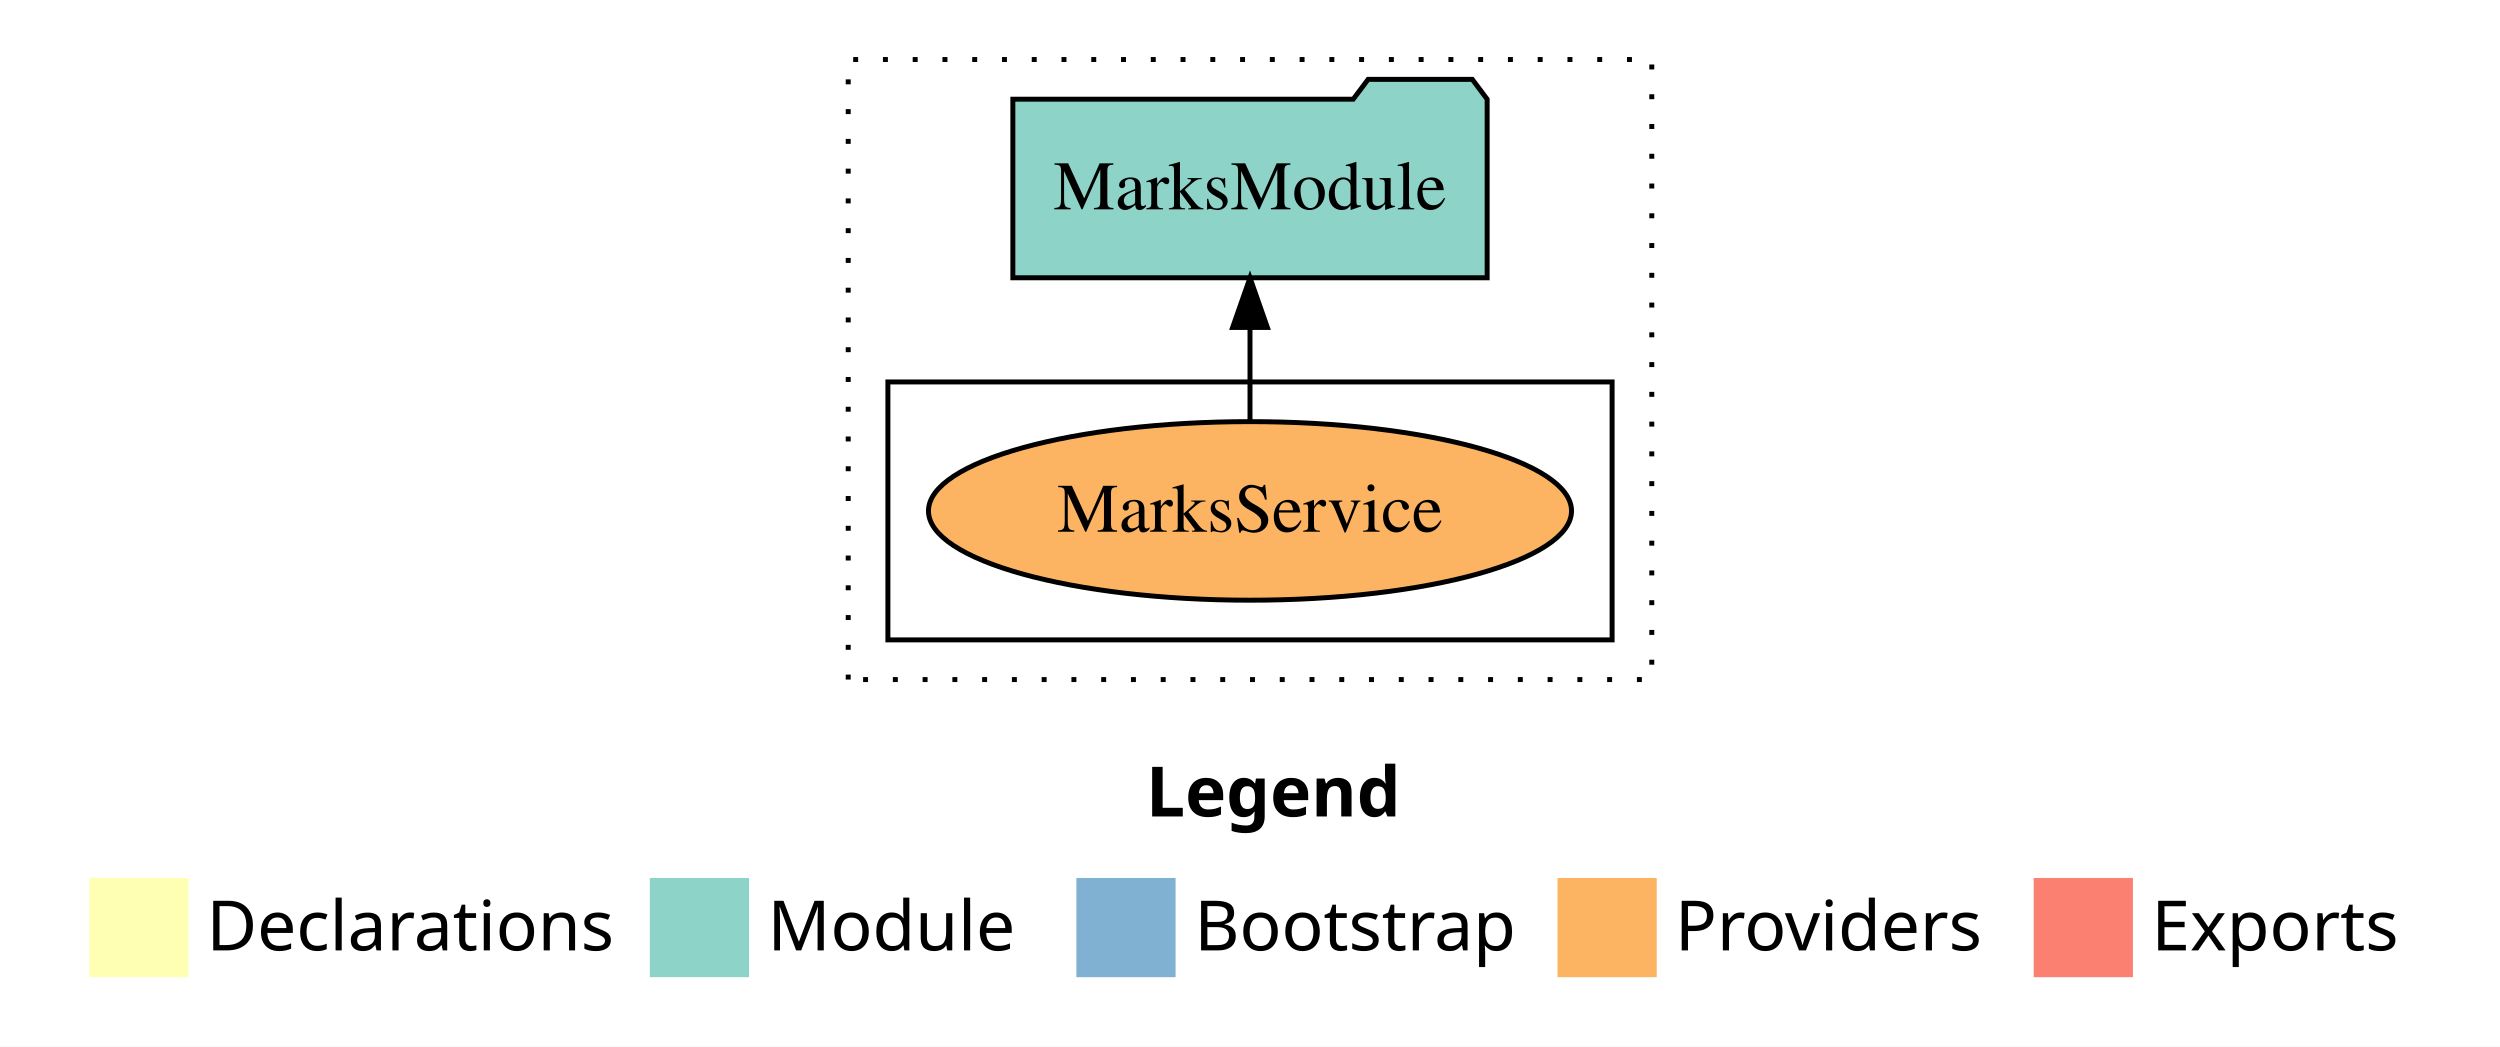
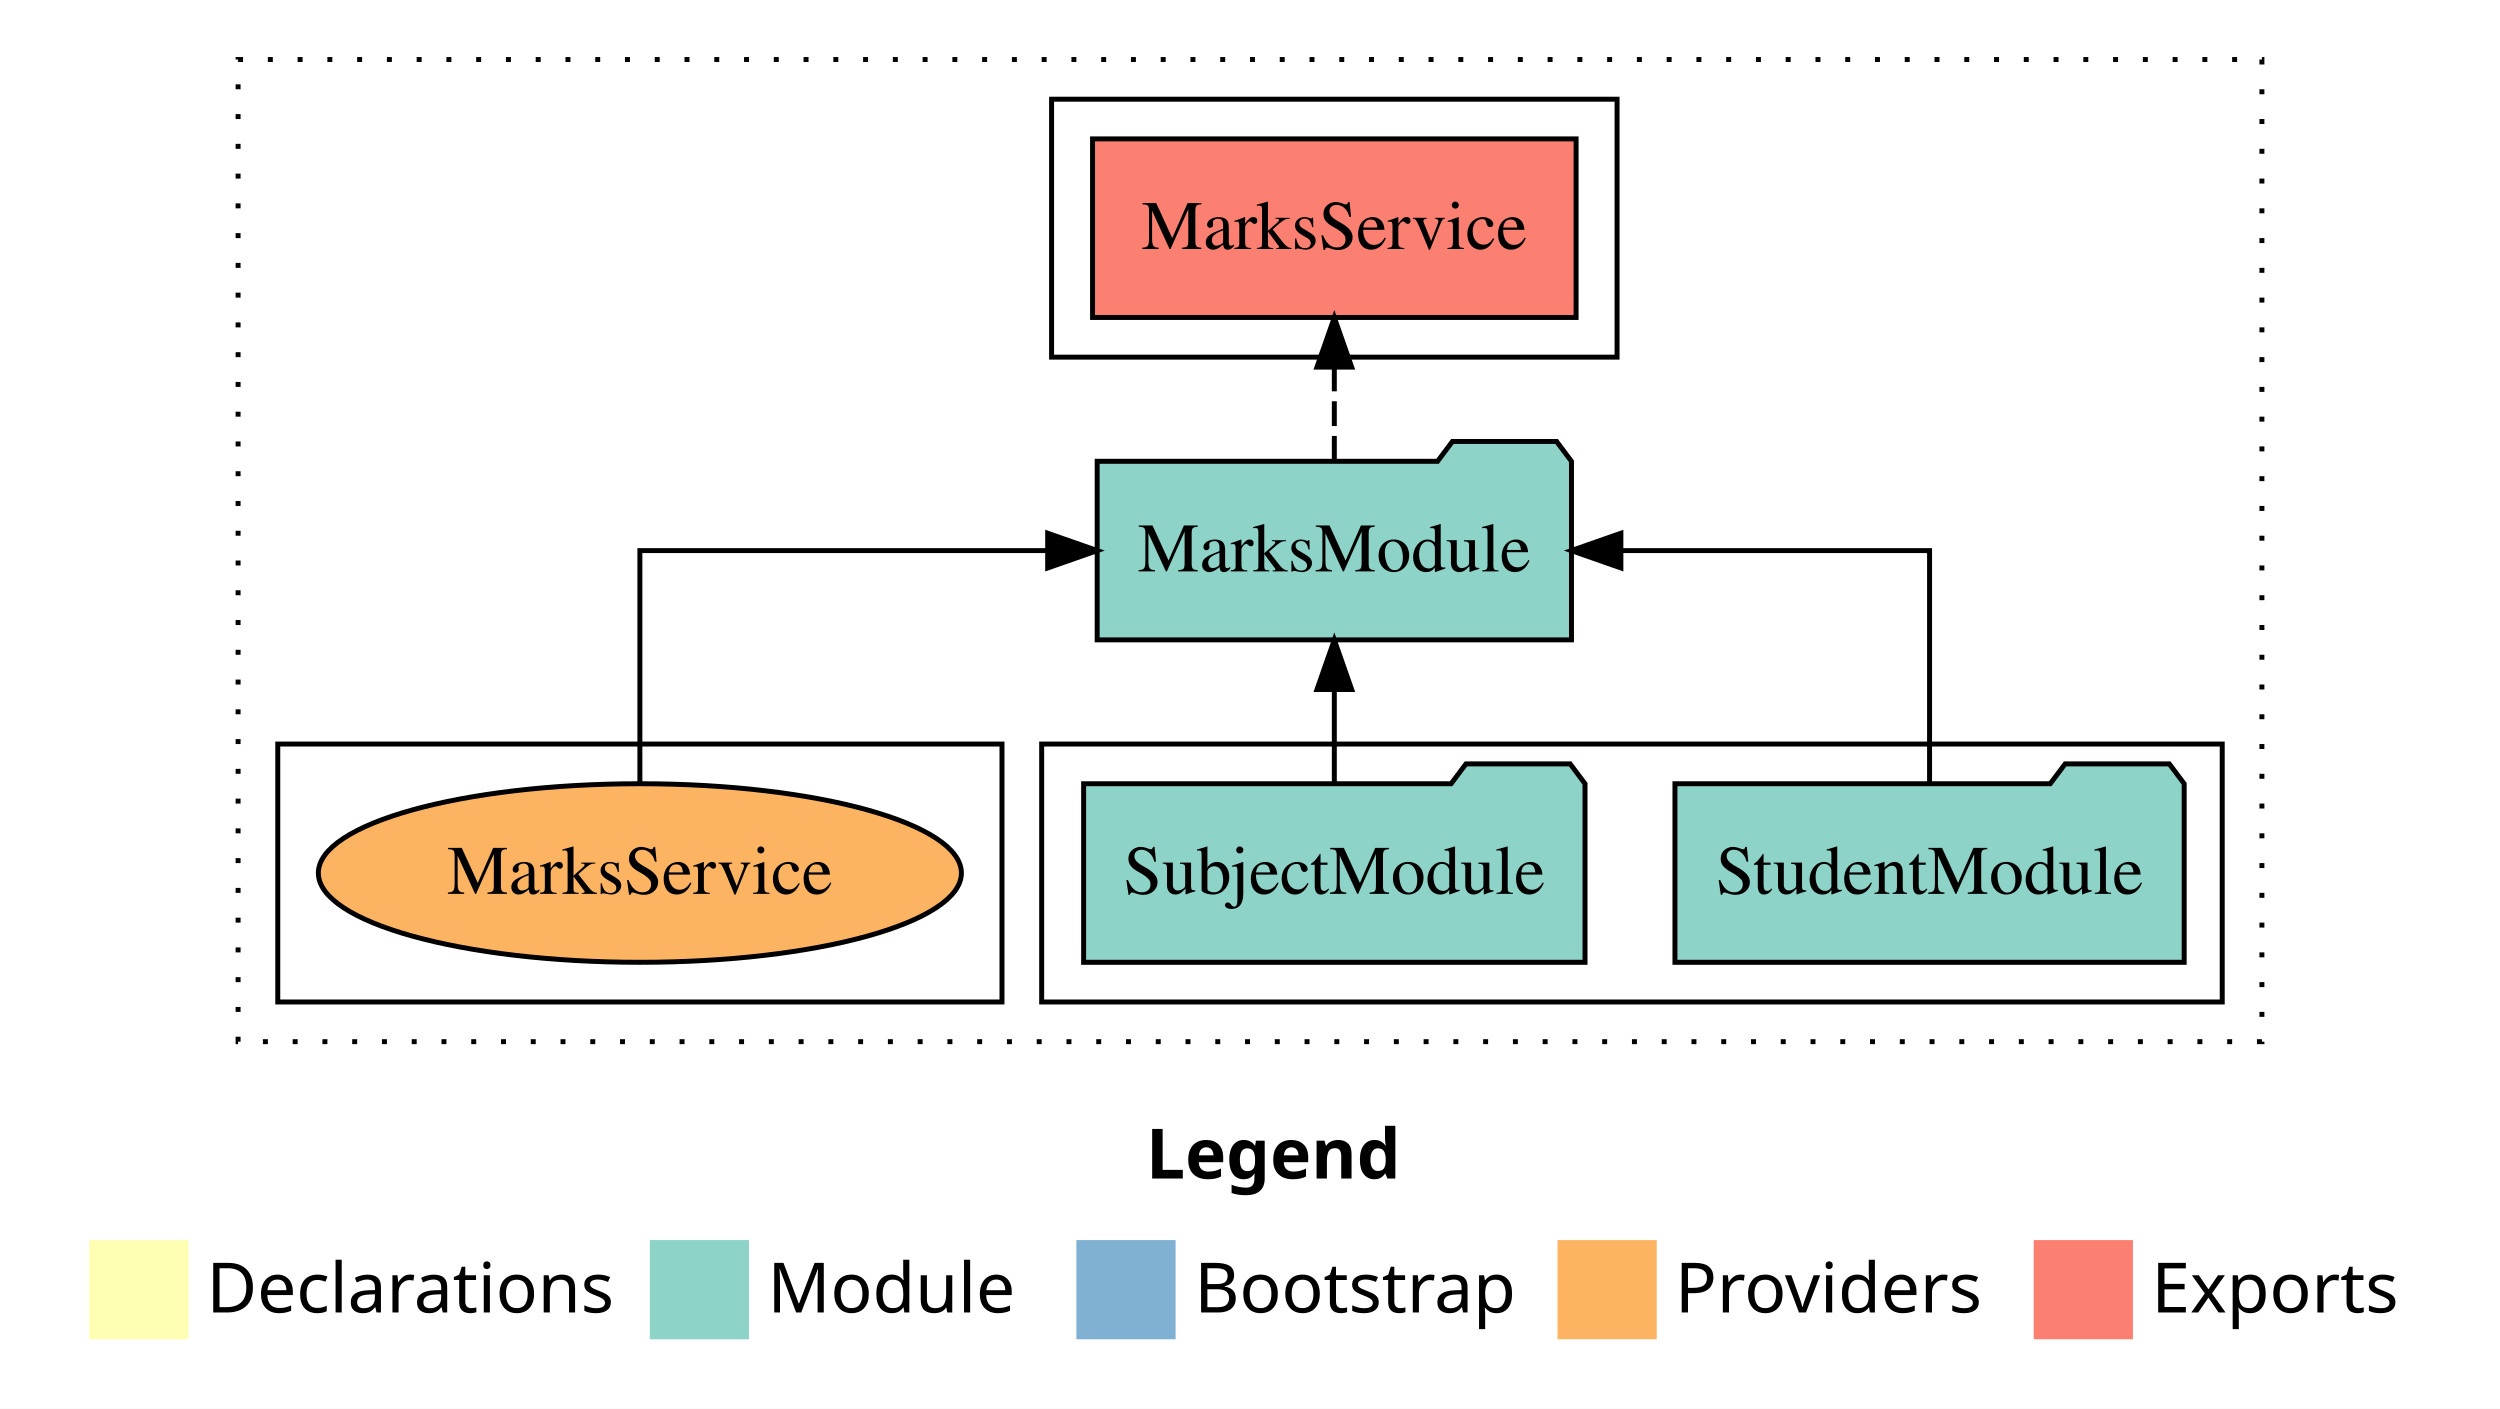
- <svg xmlns="http://www.w3.org/2000/svg" width="504pt" height="211pt" viewBox="0.00 0.00 504.00 211.00">
-   <g id="graph0" class="graph" transform="scale(1 1) rotate(0) translate(4 207)">
-     <polygon fill="white" stroke="transparent" points="-4,4 -4,-207 500,-207 500,4 -4,4" />
+ <svg xmlns="http://www.w3.org/2000/svg" width="504pt" height="284pt" viewBox="0.00 0.00 504.00 284.00">
+   <g id="graph0" class="graph" transform="scale(1 1) rotate(0) translate(4 280)">
+     <polygon fill="white" stroke="transparent" points="-4,4 -4,-280 500,-280 500,4 -4,4" />
    <text text-anchor="start" x="227.01" y="-42.4" font-family="Times-12" font-weight="bold" font-size="14.00">Legend</text>
    <polygon fill="#ffffb3" stroke="transparent" points="14,-10 14,-30 34,-30 34,-10 14,-10" />
    <text text-anchor="start" x="37.63" y="-15.4" font-family="Times-12" font-size="14.00">  Declarations</text>
    <polygon fill="#8dd3c7" stroke="transparent" points="127,-10 127,-30 147,-30 147,-10 127,-10" />
    <text text-anchor="start" x="150.73" y="-15.4" font-family="Times-12" font-size="14.00">  Module</text>
    <polygon fill="#80b1d3" stroke="transparent" points="213,-10 213,-30 233,-30 233,-10 213,-10" />
    <text text-anchor="start" x="236.78" y="-15.4" font-family="Times-12" font-size="14.00">  Bootstrap</text>
    <polygon fill="#fdb462" stroke="transparent" points="310,-10 310,-30 330,-30 330,-10 310,-10" />
    <text text-anchor="start" x="333.67" y="-15.4" font-family="Times-12" font-size="14.00">  Providers</text>
    <polygon fill="#fb8072" stroke="transparent" points="406,-10 406,-30 426,-30 426,-10 406,-10" />
    <text text-anchor="start" x="429.73" y="-15.4" font-family="Times-12" font-size="14.00">  Exports</text>
    <g id="clust1" class="cluster">
-       <polygon fill="none" stroke="black" stroke-dasharray="1,5" points="167,-70 167,-195 329,-195 329,-70 167,-70" />
+       <polygon fill="none" stroke="black" stroke-dasharray="1,5" points="44,-70 44,-268 452,-268 452,-70 44,-70" />
+     </g>
+     <g id="clust3" class="cluster">
+       <polygon fill="none" stroke="black" points="206,-78 206,-130 444,-130 444,-78 206,-78" />
+     </g>
+     <g id="clust4" class="cluster">
+       <polygon fill="none" stroke="black" points="208,-208 208,-260 322,-260 322,-208 208,-208" />
    </g>
    <g id="clust6" class="cluster">
-       <polygon fill="none" stroke="black" points="175,-78 175,-130 321,-130 321,-78 175,-78" />
+       <polygon fill="none" stroke="black" points="52,-78 52,-130 198,-130 198,-78 52,-78" />
    </g>
    <g id="node1" class="node">
-       <ellipse fill="#fdb462" stroke="black" cx="248" cy="-104" rx="64.82" ry="18" />
-       <text text-anchor="middle" x="248" y="-99.8" font-family="Times,serif" font-size="14.00">MarksService</text>
+       <polygon fill="#8dd3c7" stroke="black" points="436.33,-122 433.33,-126 412.33,-126 409.33,-122 333.67,-122 333.67,-86 436.33,-86 436.33,-122" />
+       <text text-anchor="middle" x="385" y="-99.8" font-family="Times,serif" font-size="14.00">StudentModule</text>
+     </g>
+     <g id="node3" class="node">
+       <polygon fill="#8dd3c7" stroke="black" points="312.81,-187 309.81,-191 288.81,-191 285.81,-187 217.19,-187 217.19,-151 312.81,-151 312.81,-187" />
+       <text text-anchor="middle" x="265" y="-164.8" font-family="Times,serif" font-size="14.00">MarksModule</text>
+     </g>
+     <g id="edge1" class="edge">
+       <path fill="none" stroke="black" d="M385,-122.11C385,-141.34 385,-169 385,-169 385,-169 322.77,-169 322.77,-169" />
+       <polygon fill="black" stroke="black" points="322.77,-165.5 312.77,-169 322.77,-172.5 322.77,-165.5" />
    </g>
    <g id="node2" class="node">
-       <polygon fill="#8dd3c7" stroke="black" points="295.81,-187 292.81,-191 271.81,-191 268.81,-187 200.19,-187 200.19,-151 295.81,-151 295.81,-187" />
-       <text text-anchor="middle" x="248" y="-164.8" font-family="Times,serif" font-size="14.00">MarksModule</text>
+       <polygon fill="#8dd3c7" stroke="black" points="315.54,-122 312.54,-126 291.54,-126 288.54,-122 214.46,-122 214.46,-86 315.54,-86 315.54,-122" />
+       <text text-anchor="middle" x="265" y="-99.8" font-family="Times,serif" font-size="14.00">SubjectModule</text>
    </g>
-     <g id="edge1" class="edge">
-       <path fill="none" stroke="black" d="M248,-122.11C248,-122.11 248,-140.99 248,-140.99" />
-       <polygon fill="black" stroke="black" points="244.5,-140.99 248,-150.99 251.5,-140.99 244.5,-140.99" />
+     <g id="edge2" class="edge">
+       <path fill="none" stroke="black" d="M265,-122.11C265,-122.11 265,-140.99 265,-140.99" />
+       <polygon fill="black" stroke="black" points="261.5,-140.99 265,-150.99 268.5,-140.99 261.5,-140.99" />
+     </g>
+     <g id="node4" class="node">
+       <polygon fill="#fb8072" stroke="black" points="313.74,-252 216.26,-252 216.26,-216 313.74,-216 313.74,-252" />
+       <text text-anchor="middle" x="265" y="-229.8" font-family="Times,serif" font-size="14.00">MarksService </text>
+     </g>
+     <g id="edge3" class="edge">
+       <path fill="none" stroke="black" stroke-dasharray="5,2" d="M265,-187.11C265,-187.11 265,-205.99 265,-205.99" />
+       <polygon fill="black" stroke="black" points="261.5,-205.99 265,-215.99 268.5,-205.99 261.5,-205.99" />
+     </g>
+     <g id="node5" class="node">
+       <ellipse fill="#fdb462" stroke="black" cx="125" cy="-104" rx="64.82" ry="18" />
+       <text text-anchor="middle" x="125" y="-99.8" font-family="Times,serif" font-size="14.00">MarksService</text>
+     </g>
+     <g id="edge4" class="edge">
+       <path fill="none" stroke="black" d="M125,-122.11C125,-141.34 125,-169 125,-169 125,-169 207.21,-169 207.21,-169" />
+       <polygon fill="black" stroke="black" points="207.21,-172.5 217.21,-169 207.21,-165.5 207.21,-172.5" />
    </g>
  </g>
</svg>
